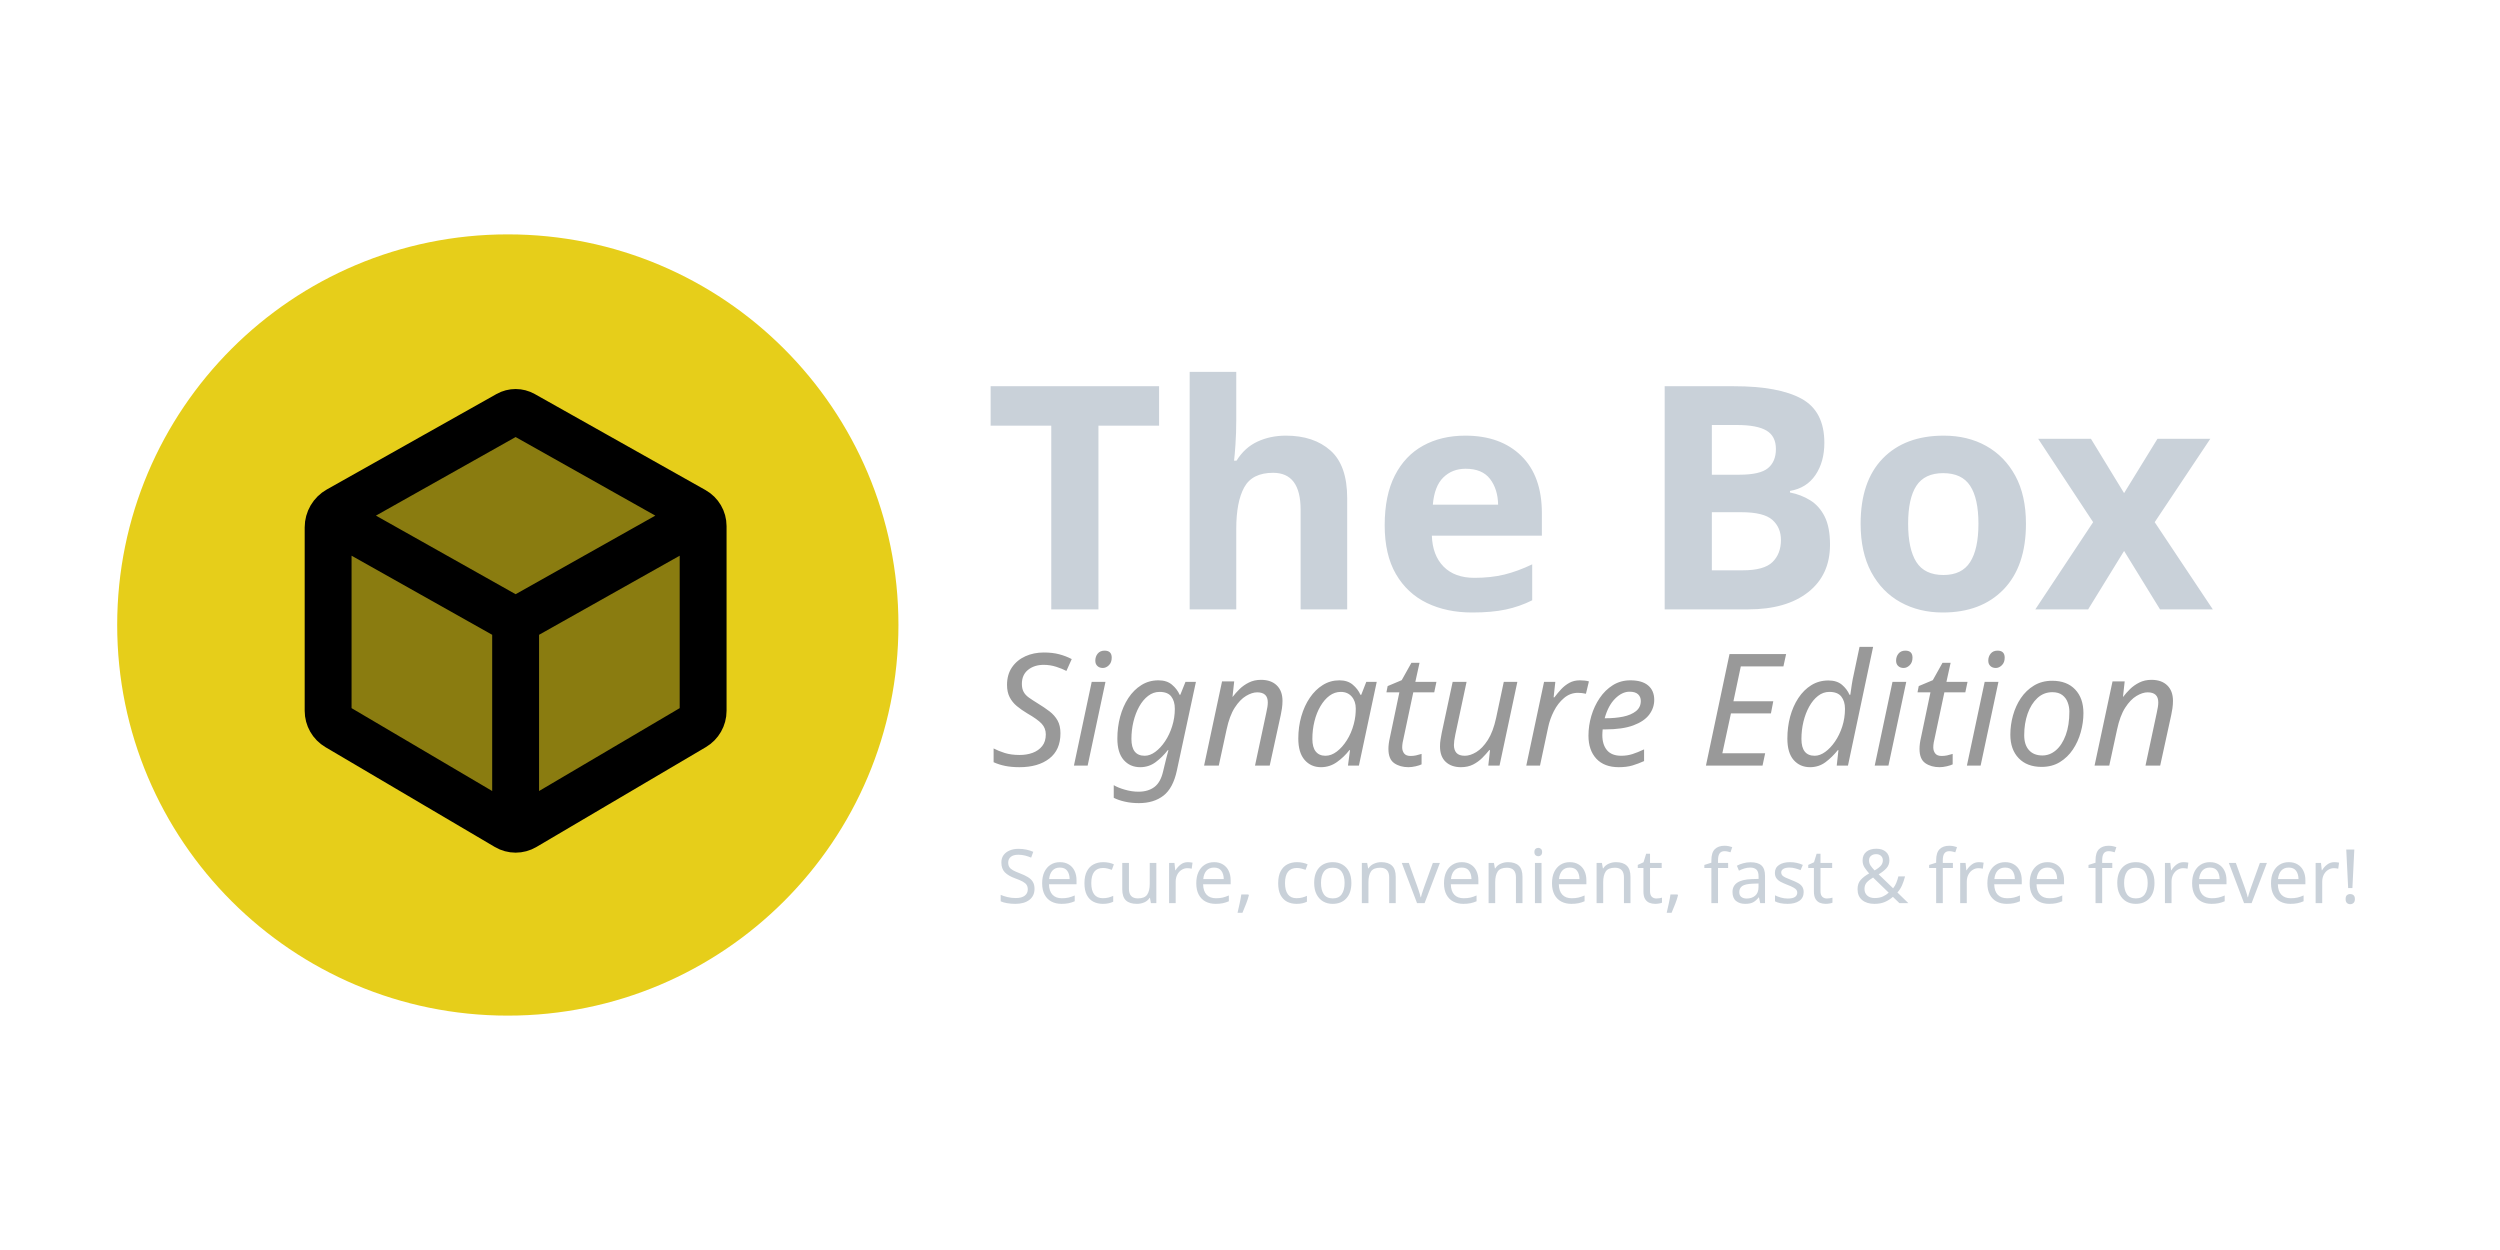
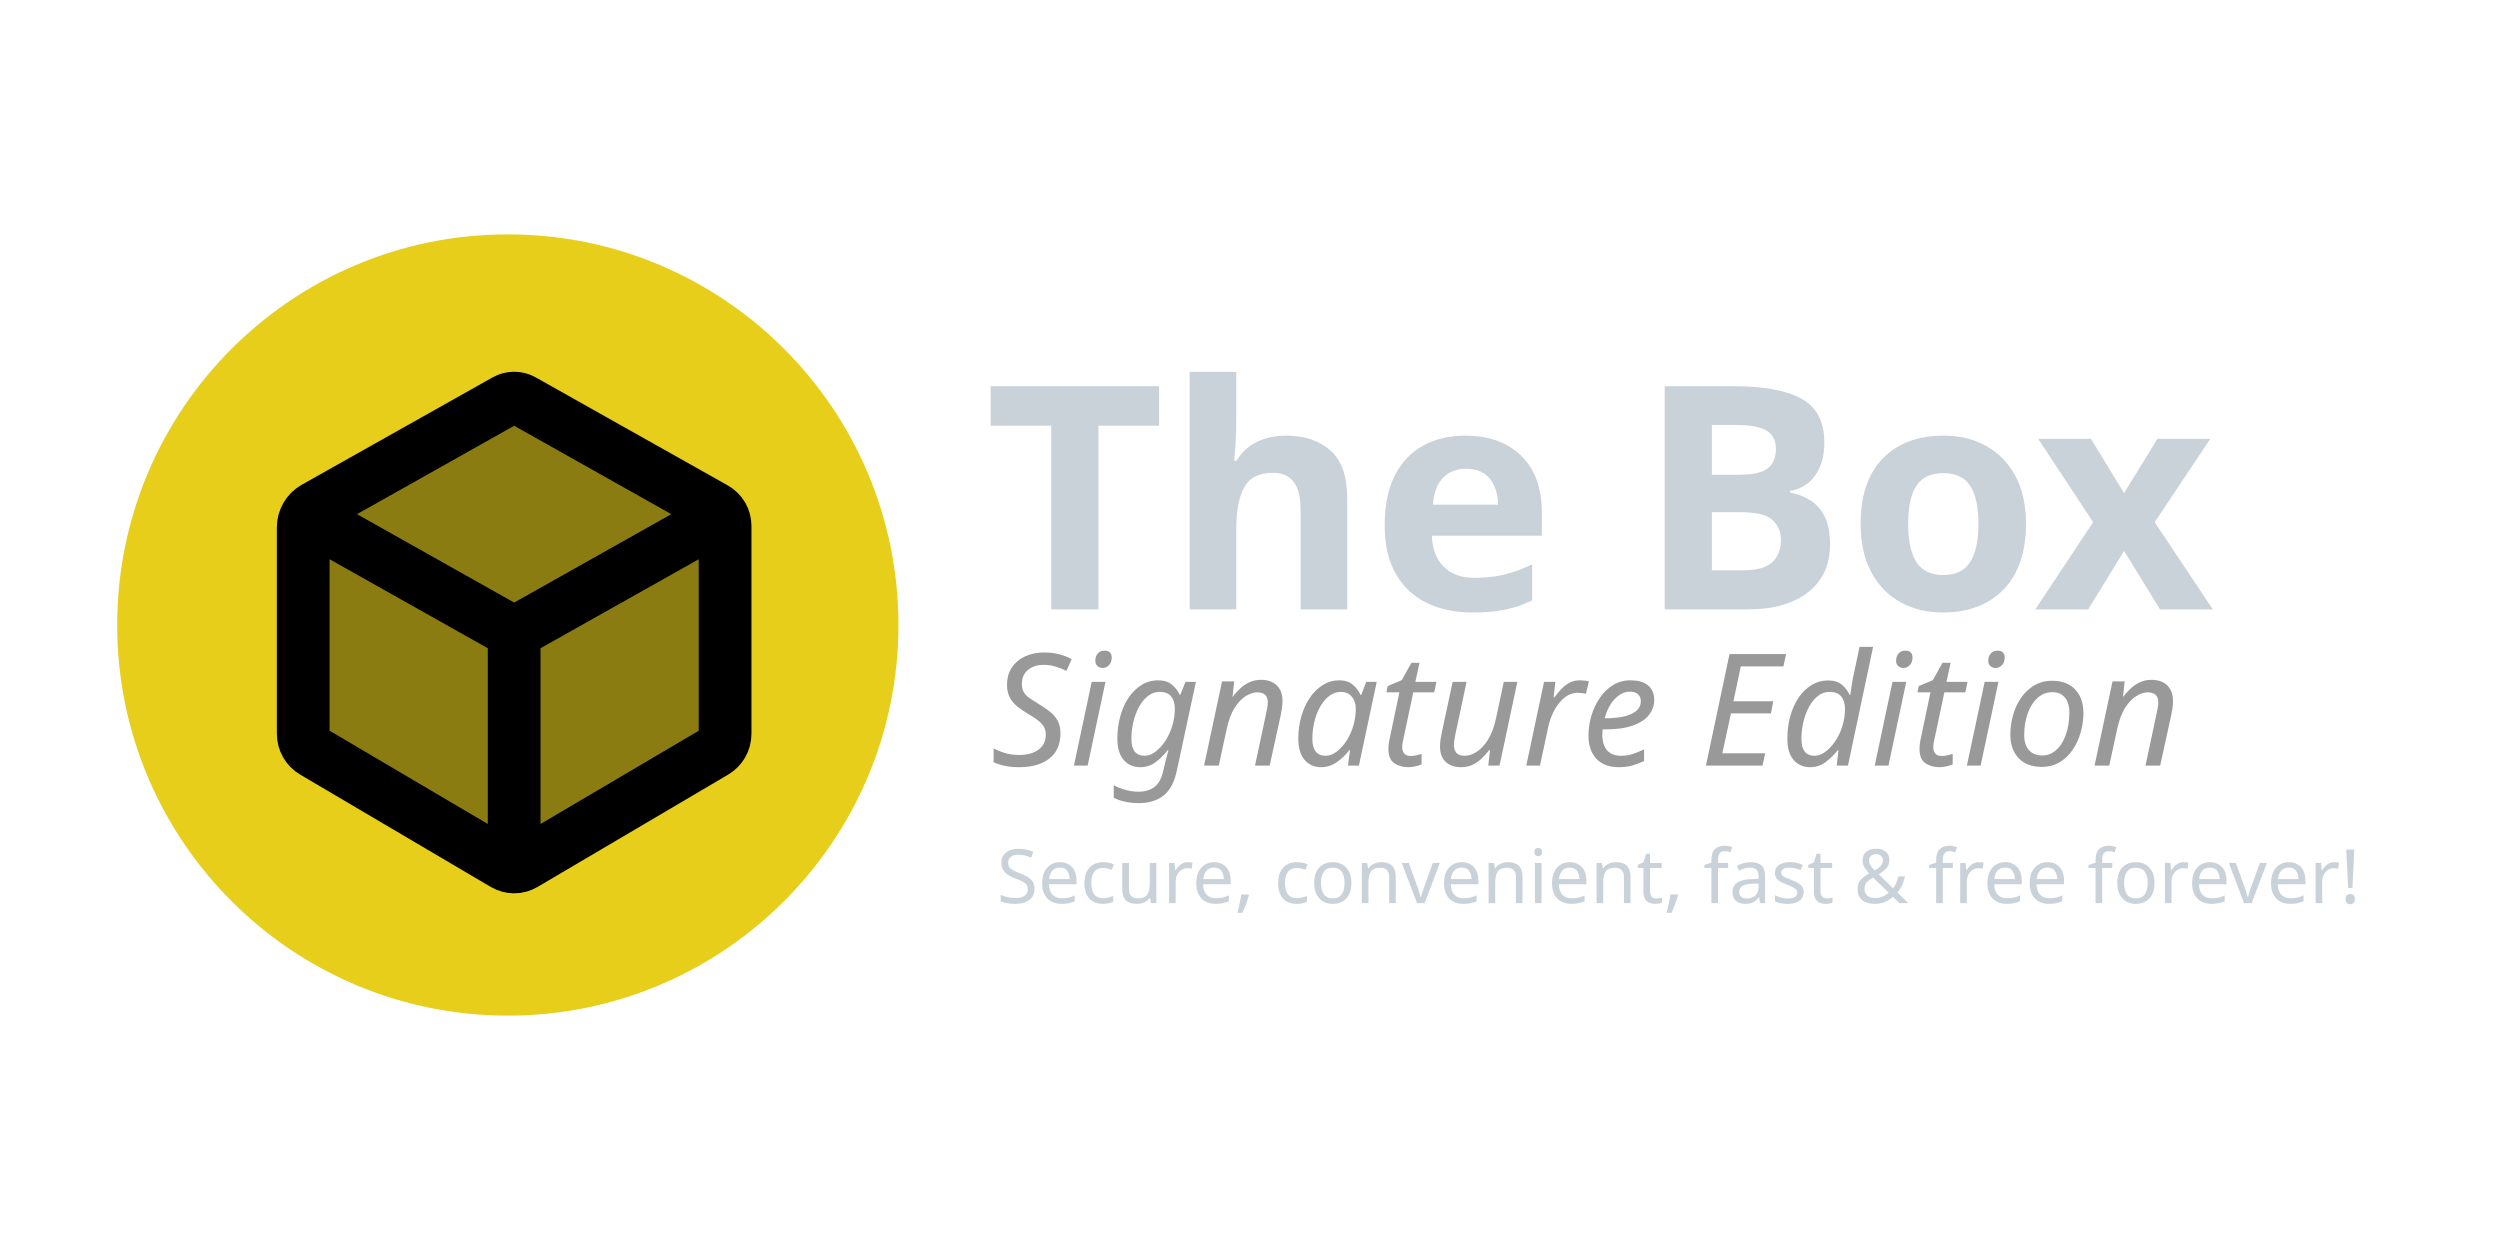
<svg xmlns="http://www.w3.org/2000/svg" width="640" height="320" font-family="Segoe UI, system-ui, sans-serif" viewBox="0 0 1280 640">
  <circle cx="260" cy="320" r="200" fill="hsl(53, 80%, 50%)" />
-   <g fill="#0006" stroke="#000" stroke-width="2">
-     <path stroke-width="24" d="M168 363.953V270c0-3.706 2-7.125 5.23-8.942l.186-.104 86.002-48.377.654-.368a8.01 8.01 0 0 1 7.856 0l87.398 49.162a9.17 9.17 0 0 1 4.674 7.991v94.591a9.57 9.57 0 0 1-4.712 8.247l-86.74 51.12a8.96 8.96 0 0 1-9.096 0l-86.74-51.12a9.57 9.57 0 0 1-4.712-8.247ZM264 426V318M264 318l-96-54M360 264l-96 54" />
-   </g>
-   <text x="240" y="120" font-size="100" font-weight="bold" transform="matrix(1.6 0 0 1.6 120 120)" fill="#c9d1d9">
+   <path fill="#0006" stroke="#000" stroke-width="27" d="M155.25 375.697V270c0-4.17 2.25-8.016 5.884-10.06l.209-.117 96.752-54.424.736-.414a9.01 9.01 0 0 1 8.838 0l98.323 55.307a10.32 10.32 0 0 1 5.258 8.99v106.415a10.77 10.77 0 0 1-5.301 9.278l-97.583 57.51a10.08 10.08 0 0 1-10.233 0l-97.582-57.51a10.77 10.77 0 0 1-5.301-9.278Zm108 69.803V324m0 0-108-60.75m216 0-108 60.75" />
+   <text x="240" y="120" fill="#c9d1d9" font-size="100" font-weight="bold" transform="matrix(1.6 0 0 1.6 120 120)">
    The Box
  </text>
-   <text x="242" y="170" font-size="50" font-style="italic" transform="matrix(1.6 0 0 1.6 120 120)" fill="#999999">
+   <text x="242" y="170" fill="#999" font-size="50" font-style="italic" transform="matrix(1.6 0 0 1.6 120 120)">
    Signature Edition
  </text>
-   <text x="244" y="214" font-size="24" transform="matrix(1.6 0 0 1.6 120 120)" fill="#c9d1d9">
+   <text x="244" y="214" fill="#c9d1d9" font-size="24" transform="matrix(1.6 0 0 1.6 120 120)">
    Secure, convenient, fast &amp; free forever!
  </text>
  <text y="-100">
    8===D
  </text>
</svg>
